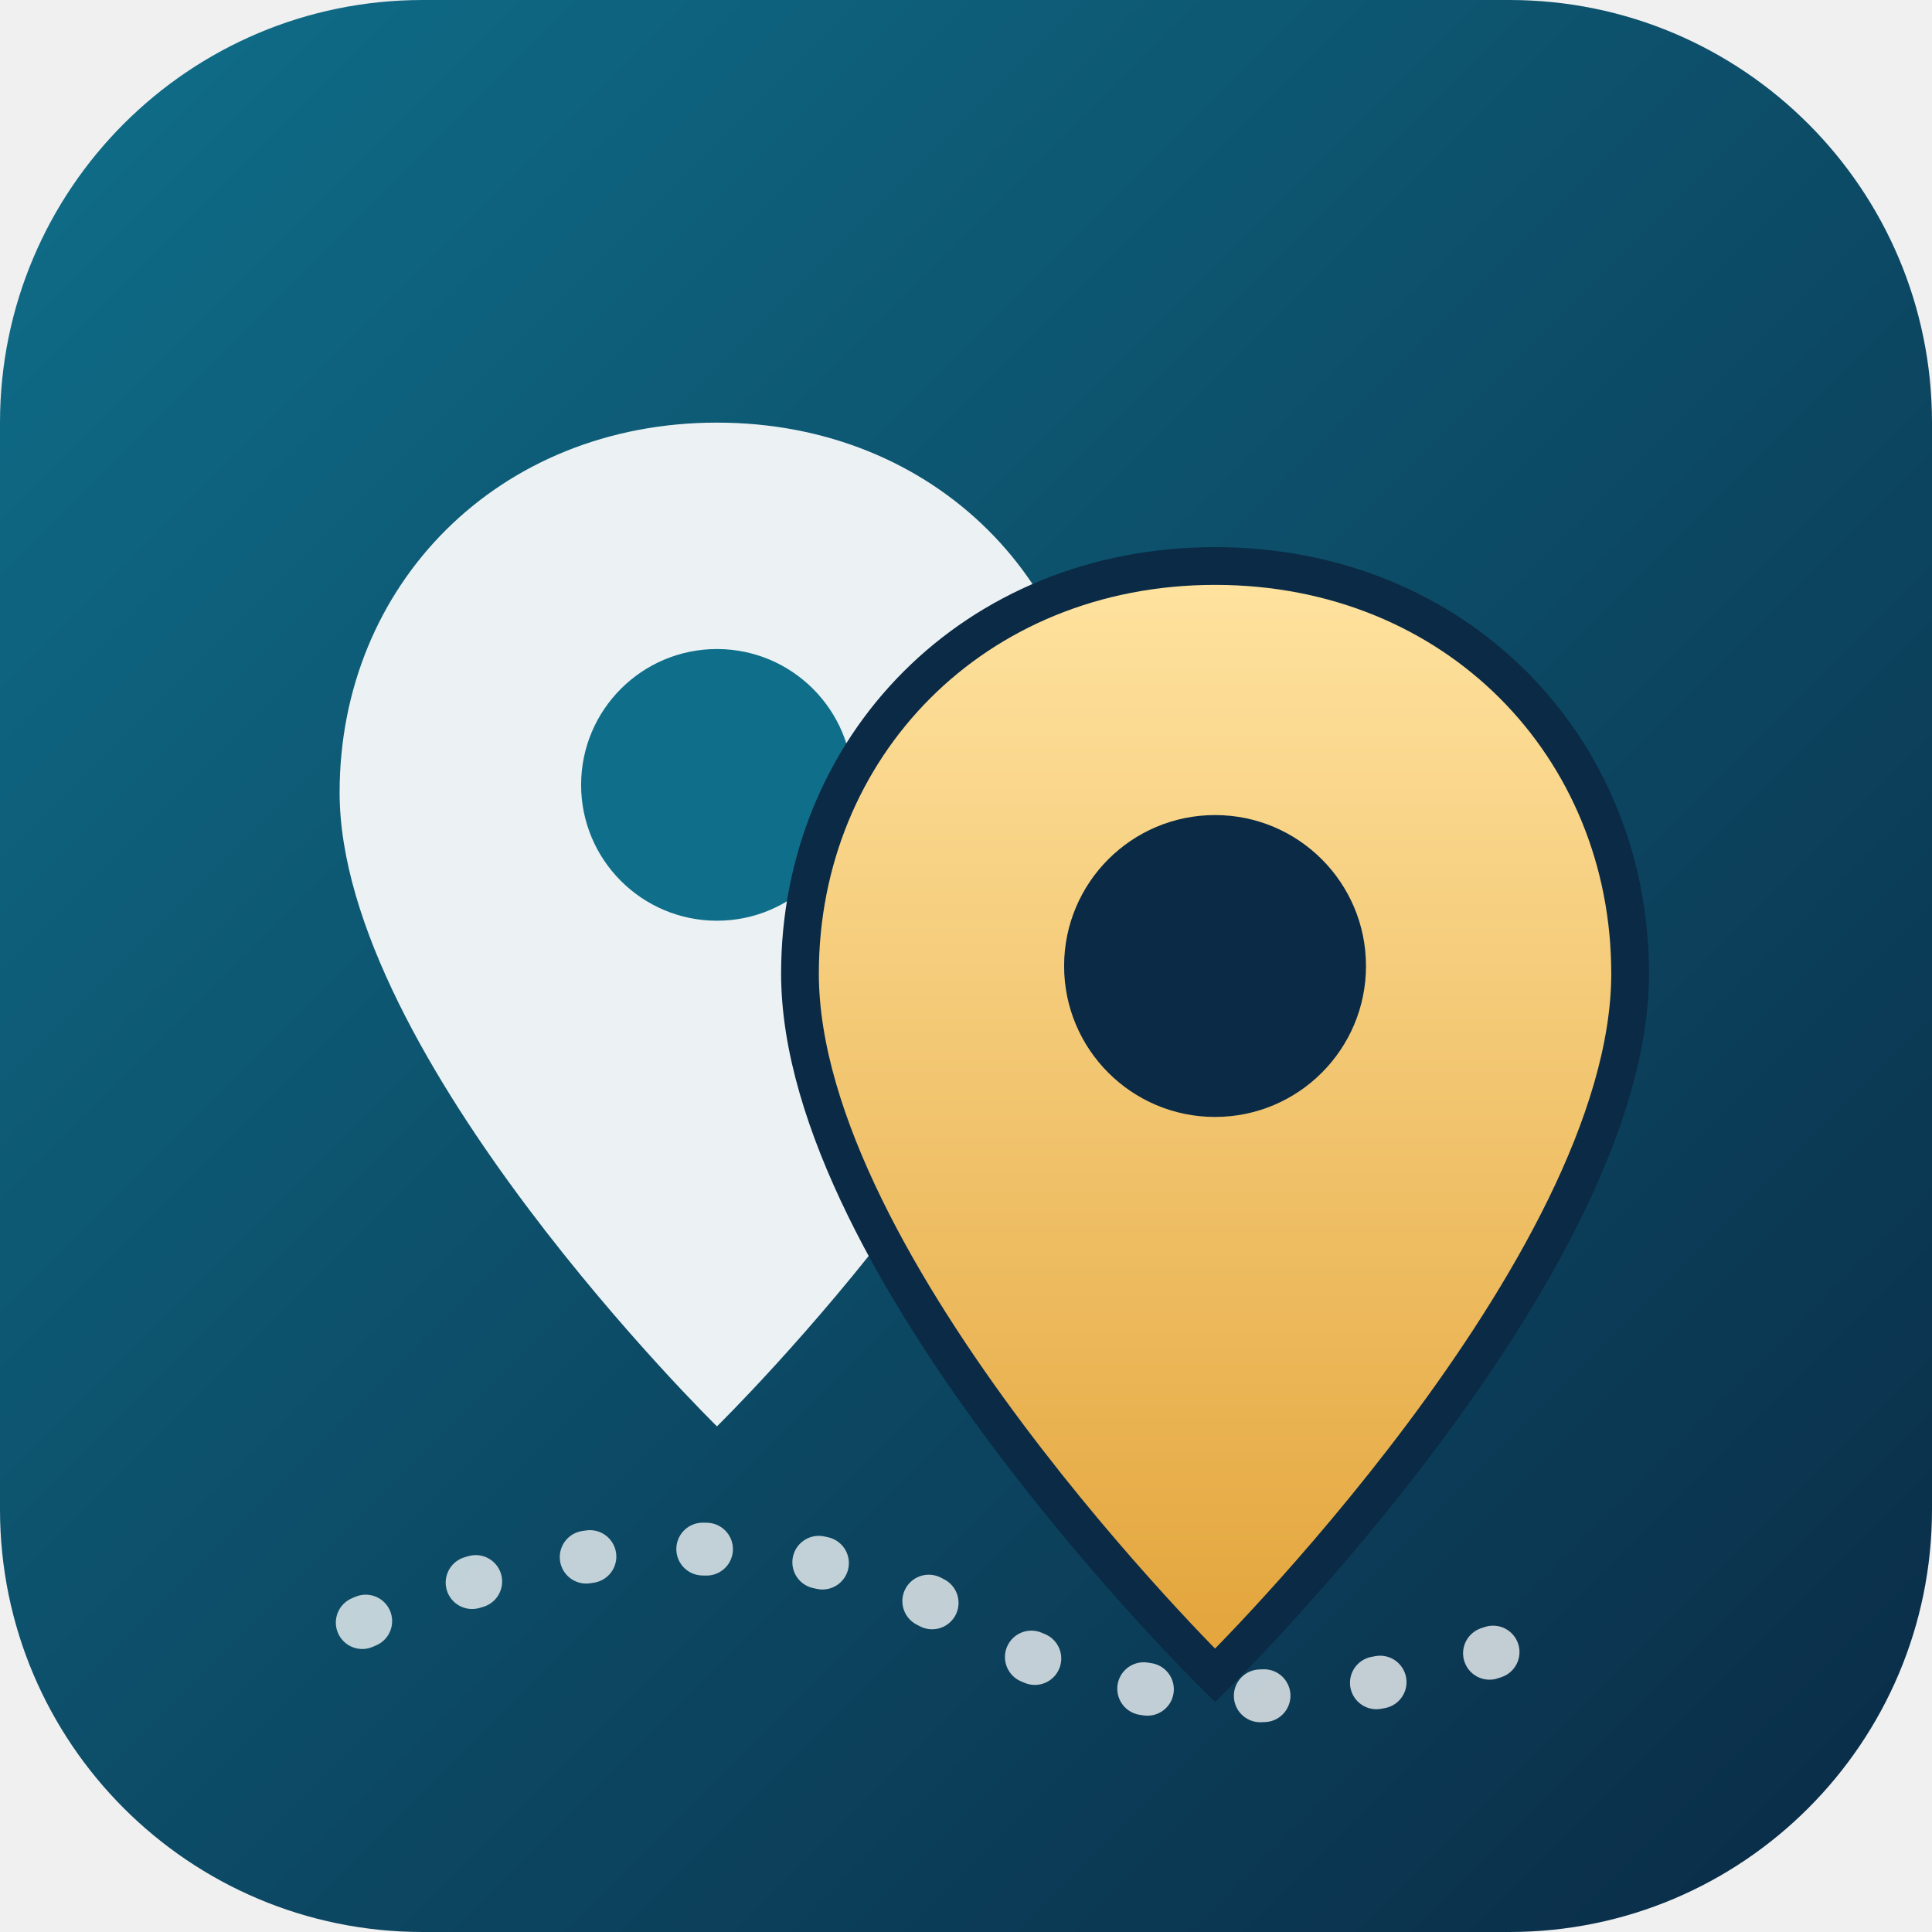
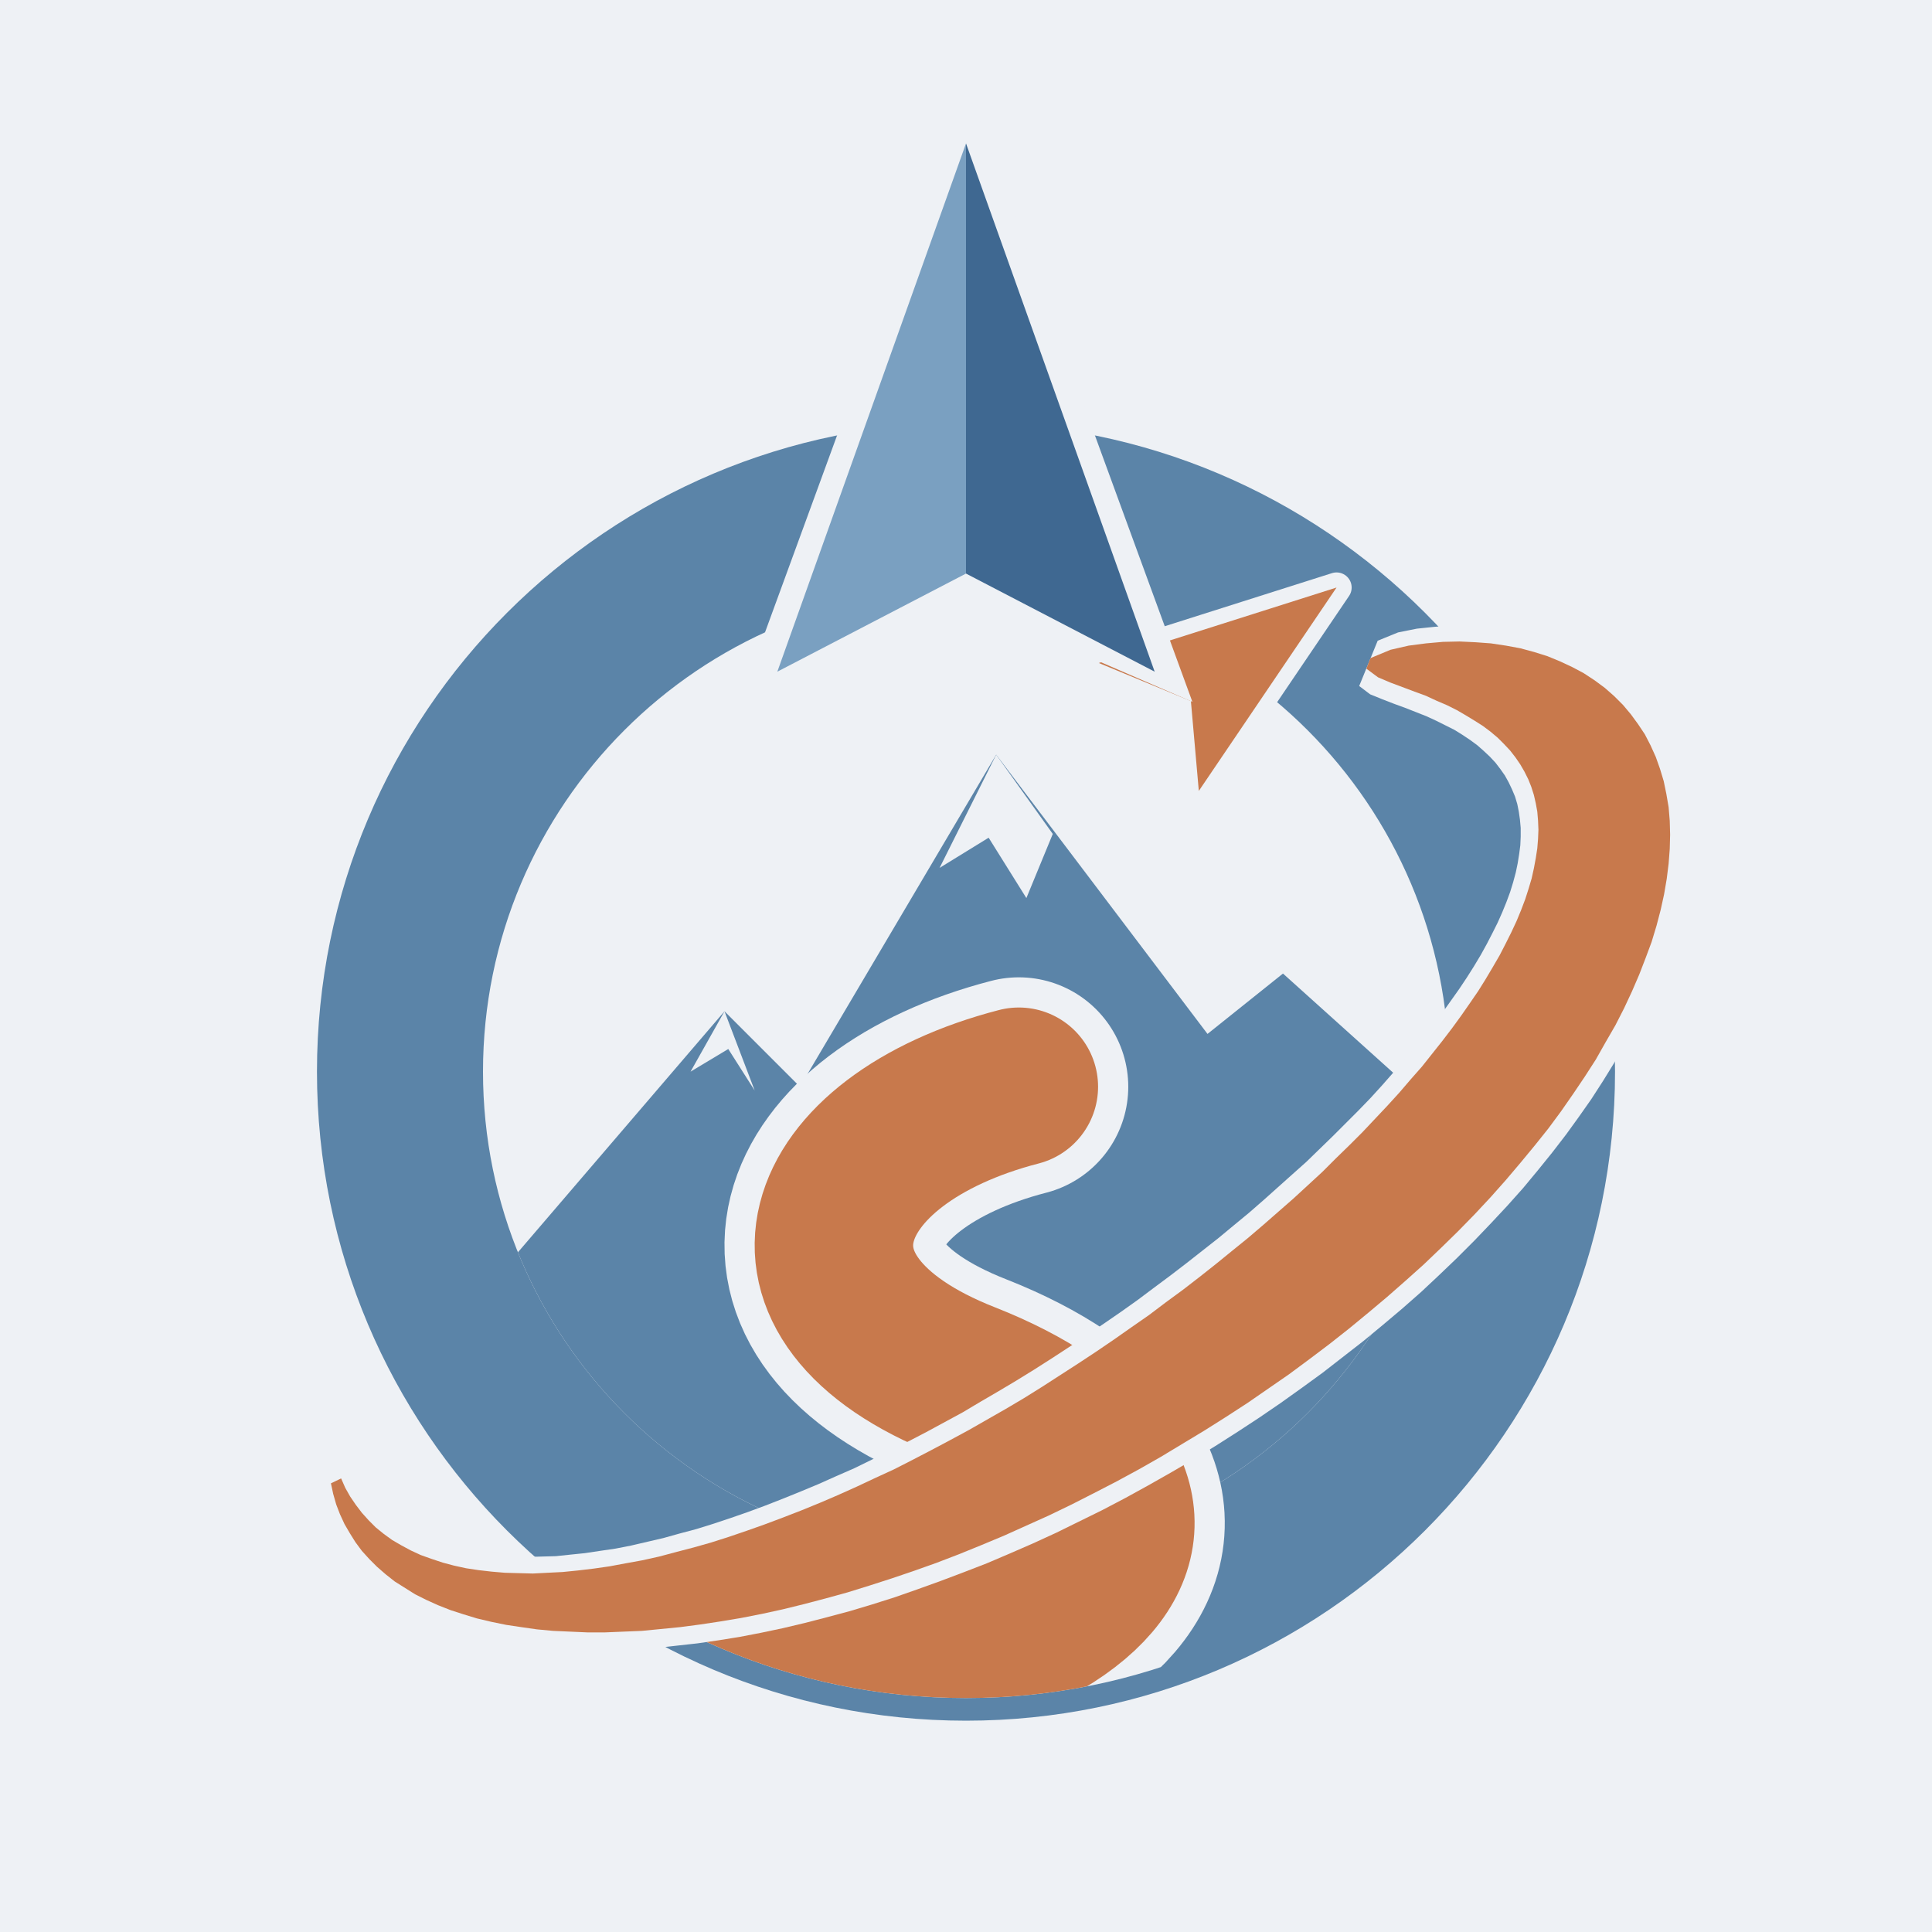
<svg xmlns="http://www.w3.org/2000/svg" viewBox="0 0 512 512">
-   <defs>
-     <linearGradient id="hamroh-bg" x1="0" y1="0" x2="1" y2="1">
-       <stop offset="0" stop-color="#0f6f8a" />
-       <stop offset="1" stop-color="#0a2a45" />
-     </linearGradient>
-     <linearGradient id="hamroh-gold" x1="0" y1="0" x2="0" y2="1">
-       <stop offset="0" stop-color="#ffe3a0" />
-       <stop offset="1" stop-color="#e3a43a" />
-     </linearGradient>
-   </defs>
-   <rect width="512" height="512" rx="112" fill="url(#hamroh-bg)" />
-   <path d="M190 112c-58 0-100 43-100 98 0 70 100 168 100 168s100-98 100-168c0-55-42-98-100-98z" fill="#fff" opacity=".92" />
-   <circle cx="190" cy="208" r="36" fill="#0f6f8a" />
-   <path d="M322 150c-64 0-110 48-110 108 0 78 110 186 110 186s110-108 110-186c0-60-46-108-110-108z" fill="url(#hamroh-gold)" stroke="#0a2a45" stroke-width="10" />
-   <circle cx="322" cy="256" r="40" fill="#0a2a45" />
-   <path d="M96 430c60-26 120-26 160 0s100 26 160 0" fill="none" stroke="#fff" stroke-width="14" stroke-linecap="round" stroke-dasharray="1 30" opacity=".75" />
+   <rect width="512" height="512" fill="#eef1f5" />
+   <g transform="translate(256 256) scale(1) translate(-256 -256)">
+     <clipPath id="hyIn">
+       <circle cx="256" cy="284" r="128" />
+     </clipPath>
+     <clipPath id="hyOut">
+       <circle cx="256" cy="284" r="166" />
+     </clipPath>
+     <circle cx="256" cy="284" r="172" fill="#5b84a8" />
+     <circle cx="256" cy="284" r="128" fill="#eef1f5" />
+     <path clip-path="url(#hyIn)" fill="#5b84a8" d="M120 352 L192 268 L212 288 L264 200 L320 274 L340 258 L420 330 L420 470 L120 470 Z" />
+     <path fill="#eef1f5" d="M264 200 L249 230 L262 222 L272 238 L279 221 Z M192 268 L183 284 L193 278 L200 289 Z" />
+     <path clip-path="url(#hyOut)" d="M176 452 C 312 444, 322 392, 256 366 C 200 344, 216 302, 270 288" fill="none" stroke="#eef1f5" stroke-width="58" stroke-linecap="round" />
+     <path clip-path="url(#hyOut)" d="M176 452 C 312 444, 322 392, 256 366 C 200 344, 216 302, 270 288" fill="none" stroke="#c8794c" stroke-width="42" stroke-linecap="round" />
+     <path d="M365.1 169.8 L370.5 167.6 L375.5 166.6 L380.3 166.1 L384.9 165.8 L389.4 165.8 L393.8 166 L398 166.4 L402.1 167.1 L406.1 168 L409.9 169 L413.5 170.3 L417 171.7 L420.3 173.3 L423.5 175.1 L426.4 177.1 L429.2 179.2 L431.8 181.5 L434.2 184 L436.4 186.6 L438.5 189.3 L440.3 192.2 L441.9 195.3 L443.3 198.4 L444.5 201.8 L445.5 205.2 L446.3 208.7 L446.9 212.4 L447.3 216.2 L447.5 220 L447.4 224 L447.2 228 L446.7 232.2 L446 236.4 L445.1 240.7 L444 245.1 L442.7 249.5 L441.1 254 L439.4 258.6 L437.5 263.1 L435.3 267.8 L433 272.4 L430.5 277.1 L427.7 281.8 L424.8 286.5 L421.7 291.3 L418.4 296 L415 300.7 L411.3 305.5 L407.5 310.2 L403.6 314.9 L399.4 319.6 L395.1 324.2 L390.7 328.8 L386.1 333.4 L381.4 337.9 L376.6 342.4 L371.6 346.8 L366.5 351.1 L361.3 355.4 L355.9 359.6 L350.5 363.8 L345 367.8 L339.4 371.8 L333.7 375.7 L327.9 379.5 L322.1 383.2 L316.2 386.8 L310.2 390.3 L304.2 393.7 L298.2 397 L292.1 400.2 L286 403.2 L279.9 406.2 L273.8 409 L267.6 411.7 L261.5 414.3 L255.3 416.7 L249.2 419 L243.1 421.2 L237.1 423.3 L231.1 425.2 L225.1 427 L219.1 428.6 L213.3 430.1 L207.4 431.5 L201.7 432.7 L196 433.8 L190.4 434.7 L184.9 435.5 L179.5 436.1 L174.2 436.7 L169 437 L163.9 437.3 L158.9 437.3 L154.1 437.3 L149.3 437.1 L144.7 436.8 L140.2 436.3 L135.9 435.7 L131.7 435 L127.7 434.1 L123.8 433.1 L120.1 432 L116.5 430.7 L113.1 429.4 L109.8 427.9 L106.8 426.2 L103.9 424.5 L101.1 422.6 L98.6 420.7 L96.2 418.6 L94 416.4 L92 414.1 L90.2 411.7 L88.5 409.2 L87.1 406.6 L85.8 403.9 L84.7 401.1 L83.8 398.2 L83.1 395.2 L94.9 389.7 L96 392 L97.2 394.2 L98.6 396.3 L100.1 398.3 L101.8 400.1 L103.7 401.8 L105.6 403.4 L107.8 404.9 L110.1 406.2 L112.5 407.4 L115 408.5 L117.7 409.5 L120.5 410.3 L123.5 411 L126.5 411.6 L129.7 412 L133 412.3 L136.4 412.5 L139.9 412.6 L143.6 412.5 L147.3 412.4 L151.1 412 L155 411.6 L159 411 L163.1 410.4 L167.2 409.6 L171.5 408.6 L175.8 407.6 L180.1 406.4 L184.6 405.2 L189.1 403.8 L193.6 402.3 L198.2 400.7 L202.8 399 L207.4 397.2 L212.1 395.3 L216.9 393.3 L221.6 391.2 L226.4 389.1 L231.1 386.8 L235.9 384.4 L240.7 382 L245.5 379.5 L250.3 376.9 L255.1 374.3 L259.8 371.5 L264.6 368.7 L269.3 365.9 L274 363 L278.7 360 L283.3 357 L287.9 353.9 L292.5 350.8 L297 347.7 L301.5 344.5 L305.9 341.2 L310.2 338 L314.5 334.7 L318.7 331.4 L322.9 328.1 L327 324.7 L331 321.4 L334.9 318 L338.7 314.6 L342.5 311.2 L346.2 307.9 L349.7 304.5 L353.2 301.1 L356.6 297.7 L359.9 294.4 L363.1 291.1 L366.2 287.7 L369.1 284.4 L372 281.2 L374.7 277.9 L377.4 274.7 L379.9 271.5 L382.3 268.3 L384.5 265.2 L386.7 262.1 L388.7 259.1 L390.6 256.1 L392.4 253.1 L394 250.2 L395.5 247.3 L396.9 244.5 L398.1 241.8 L399.2 239.1 L400.2 236.4 L401 233.8 L401.7 231.2 L402.2 228.8 L402.6 226.3 L402.9 224 L403 221.7 L403 219.4 L402.8 217.2 L402.5 215.1 L402.1 213.1 L401.5 211.1 L400.7 209.2 L399.8 207.3 L398.8 205.5 L397.6 203.8 L396.3 202.1 L394.8 200.5 L393.2 199 L391.5 197.5 L389.6 196.1 L387.5 194.7 L385.4 193.4 L383 192.2 L380.6 191 L378 189.8 L375.2 188.7 L372.4 187.6 L369.4 186.5 L366.3 185.3 L363.1 184 L360.2 181.8 Z" fill="#eef1f5" />
+     <path d="M363.2 174.4 L368.5 172.2 L373.3 171.1 L377.9 170.5 L382.4 170.1 L386.8 170 L391 170.2 L395.1 170.5 L399.1 171.1 L402.9 171.8 L406.6 172.8 L410.1 173.9 L413.5 175.3 L416.7 176.8 L419.7 178.4 L422.6 180.3 L425.3 182.3 L427.8 184.5 L430.1 186.8 L432.2 189.3 L434.1 191.9 L435.9 194.6 L437.4 197.5 L438.8 200.6 L439.9 203.7 L440.9 207 L441.6 210.4 L442.2 213.9 L442.5 217.5 L442.6 221.2 L442.5 225 L442.2 228.9 L441.7 232.9 L441 237 L440.1 241.1 L439 245.3 L437.7 249.6 L436.1 253.9 L434.4 258.3 L432.5 262.7 L430.4 267.2 L428.1 271.7 L425.5 276.2 L422.9 280.8 L420 285.3 L416.9 289.9 L413.7 294.5 L410.3 299.1 L406.7 303.6 L402.9 308.2 L399 312.8 L395 317.3 L390.8 321.8 L386.4 326.3 L381.9 330.7 L377.3 335.1 L372.5 339.4 L367.6 343.7 L362.6 347.9 L357.5 352.1 L352.3 356.2 L347 360.2 L341.6 364.2 L336.1 368 L330.6 371.8 L324.9 375.5 L319.2 379.1 L313.4 382.6 L307.6 386.1 L301.8 389.4 L295.9 392.6 L289.9 395.7 L284 398.7 L278 401.6 L272 404.3 L266 407 L260 409.5 L254.1 411.9 L248.1 414.2 L242.2 416.3 L236.3 418.3 L230.4 420.2 L224.6 422 L218.8 423.6 L213.1 425.1 L207.4 426.5 L201.9 427.7 L196.3 428.8 L190.9 429.7 L185.6 430.5 L180.3 431.2 L175.2 431.7 L170.1 432.2 L165.2 432.4 L160.4 432.6 L155.6 432.6 L151.1 432.4 L146.6 432.2 L142.3 431.8 L138.1 431.2 L134.1 430.6 L130.2 429.8 L126.4 428.9 L122.8 427.8 L119.4 426.7 L116.1 425.4 L113 424 L110 422.5 L107.3 420.8 L104.6 419.1 L102.2 417.2 L99.9 415.2 L97.9 413.2 L95.9 411 L94.2 408.7 L92.7 406.3 L91.3 403.9 L90.1 401.3 L89.1 398.7 L88.3 395.9 L87.7 393.1 L90.4 391.8 L91.5 394.3 L92.8 396.6 L94.3 398.8 L95.9 400.9 L97.7 402.9 L99.6 404.8 L101.7 406.5 L103.9 408.1 L106.3 409.5 L108.9 410.9 L111.5 412.1 L114.3 413.1 L117.3 414.1 L120.3 414.9 L123.5 415.6 L126.8 416.1 L130.3 416.5 L133.8 416.8 L137.5 416.9 L141.2 417 L145.1 416.8 L149.1 416.6 L153.1 416.2 L157.3 415.7 L161.5 415.1 L165.8 414.3 L170.2 413.5 L174.7 412.5 L179.2 411.3 L183.8 410.1 L188.4 408.8 L193.1 407.3 L197.8 405.7 L202.6 404 L207.4 402.2 L212.3 400.3 L217.2 398.3 L222.1 396.2 L227 394 L231.9 391.7 L236.9 389.4 L241.8 386.9 L246.8 384.3 L251.7 381.7 L256.7 379 L261.6 376.2 L266.5 373.4 L271.4 370.5 L276.2 367.5 L281 364.4 L285.8 361.3 L290.5 358.2 L295.2 355 L299.9 351.7 L304.5 348.5 L309 345.1 L313.5 341.8 L317.9 338.4 L322.2 335 L326.5 331.5 L330.7 328.1 L334.8 324.6 L338.8 321.1 L342.8 317.6 L346.6 314.1 L350.4 310.6 L354 307 L357.6 303.5 L361.1 300 L364.4 296.5 L367.7 293 L370.8 289.6 L373.8 286.1 L376.8 282.7 L379.5 279.3 L382.2 275.9 L384.8 272.5 L387.2 269.2 L389.5 265.9 L391.7 262.7 L393.7 259.5 L395.6 256.3 L397.4 253.2 L399 250.1 L400.5 247.1 L401.9 244.1 L403.1 241.2 L404.2 238.3 L405.1 235.5 L405.9 232.8 L406.5 230.1 L407 227.4 L407.4 224.8 L407.6 222.3 L407.7 219.9 L407.6 217.5 L407.4 215.1 L407 212.9 L406.5 210.7 L405.8 208.5 L405 206.5 L404 204.5 L402.9 202.6 L401.6 200.7 L400.2 198.9 L398.6 197.2 L396.9 195.5 L395 193.9 L393 192.4 L390.8 191 L388.5 189.6 L386.1 188.2 L383.5 186.9 L380.7 185.7 L377.9 184.4 L374.9 183.3 L371.7 182.1 L368.5 180.9 L365.2 179.5 L362.1 177.2 Z" fill="#c8794c" />
+     <path d="M354.2 155.7 L291.2 175.7 L315.6 185.8 L317.7 209.6 Z" fill="#eef1f5" transform="translate(0 0)" stroke="#eef1f5" stroke-width="8" stroke-linejoin="round" />
+     <path d="M354.2 155.7 L291.2 175.7 L315.6 185.8 L317.7 209.6 Z" fill="#c8794c" />
+     <path fill="#eef1f5" d="M256 22 L196 186 L256 160 L316 186 Z" />
+     <path fill="#7aa0c1" d="M256 38 L206 178 L256 152 Z" />
+     <path fill="#3f6891" d="M256 38 L306 178 L256 152 Z" />
+   </g>
</svg>
